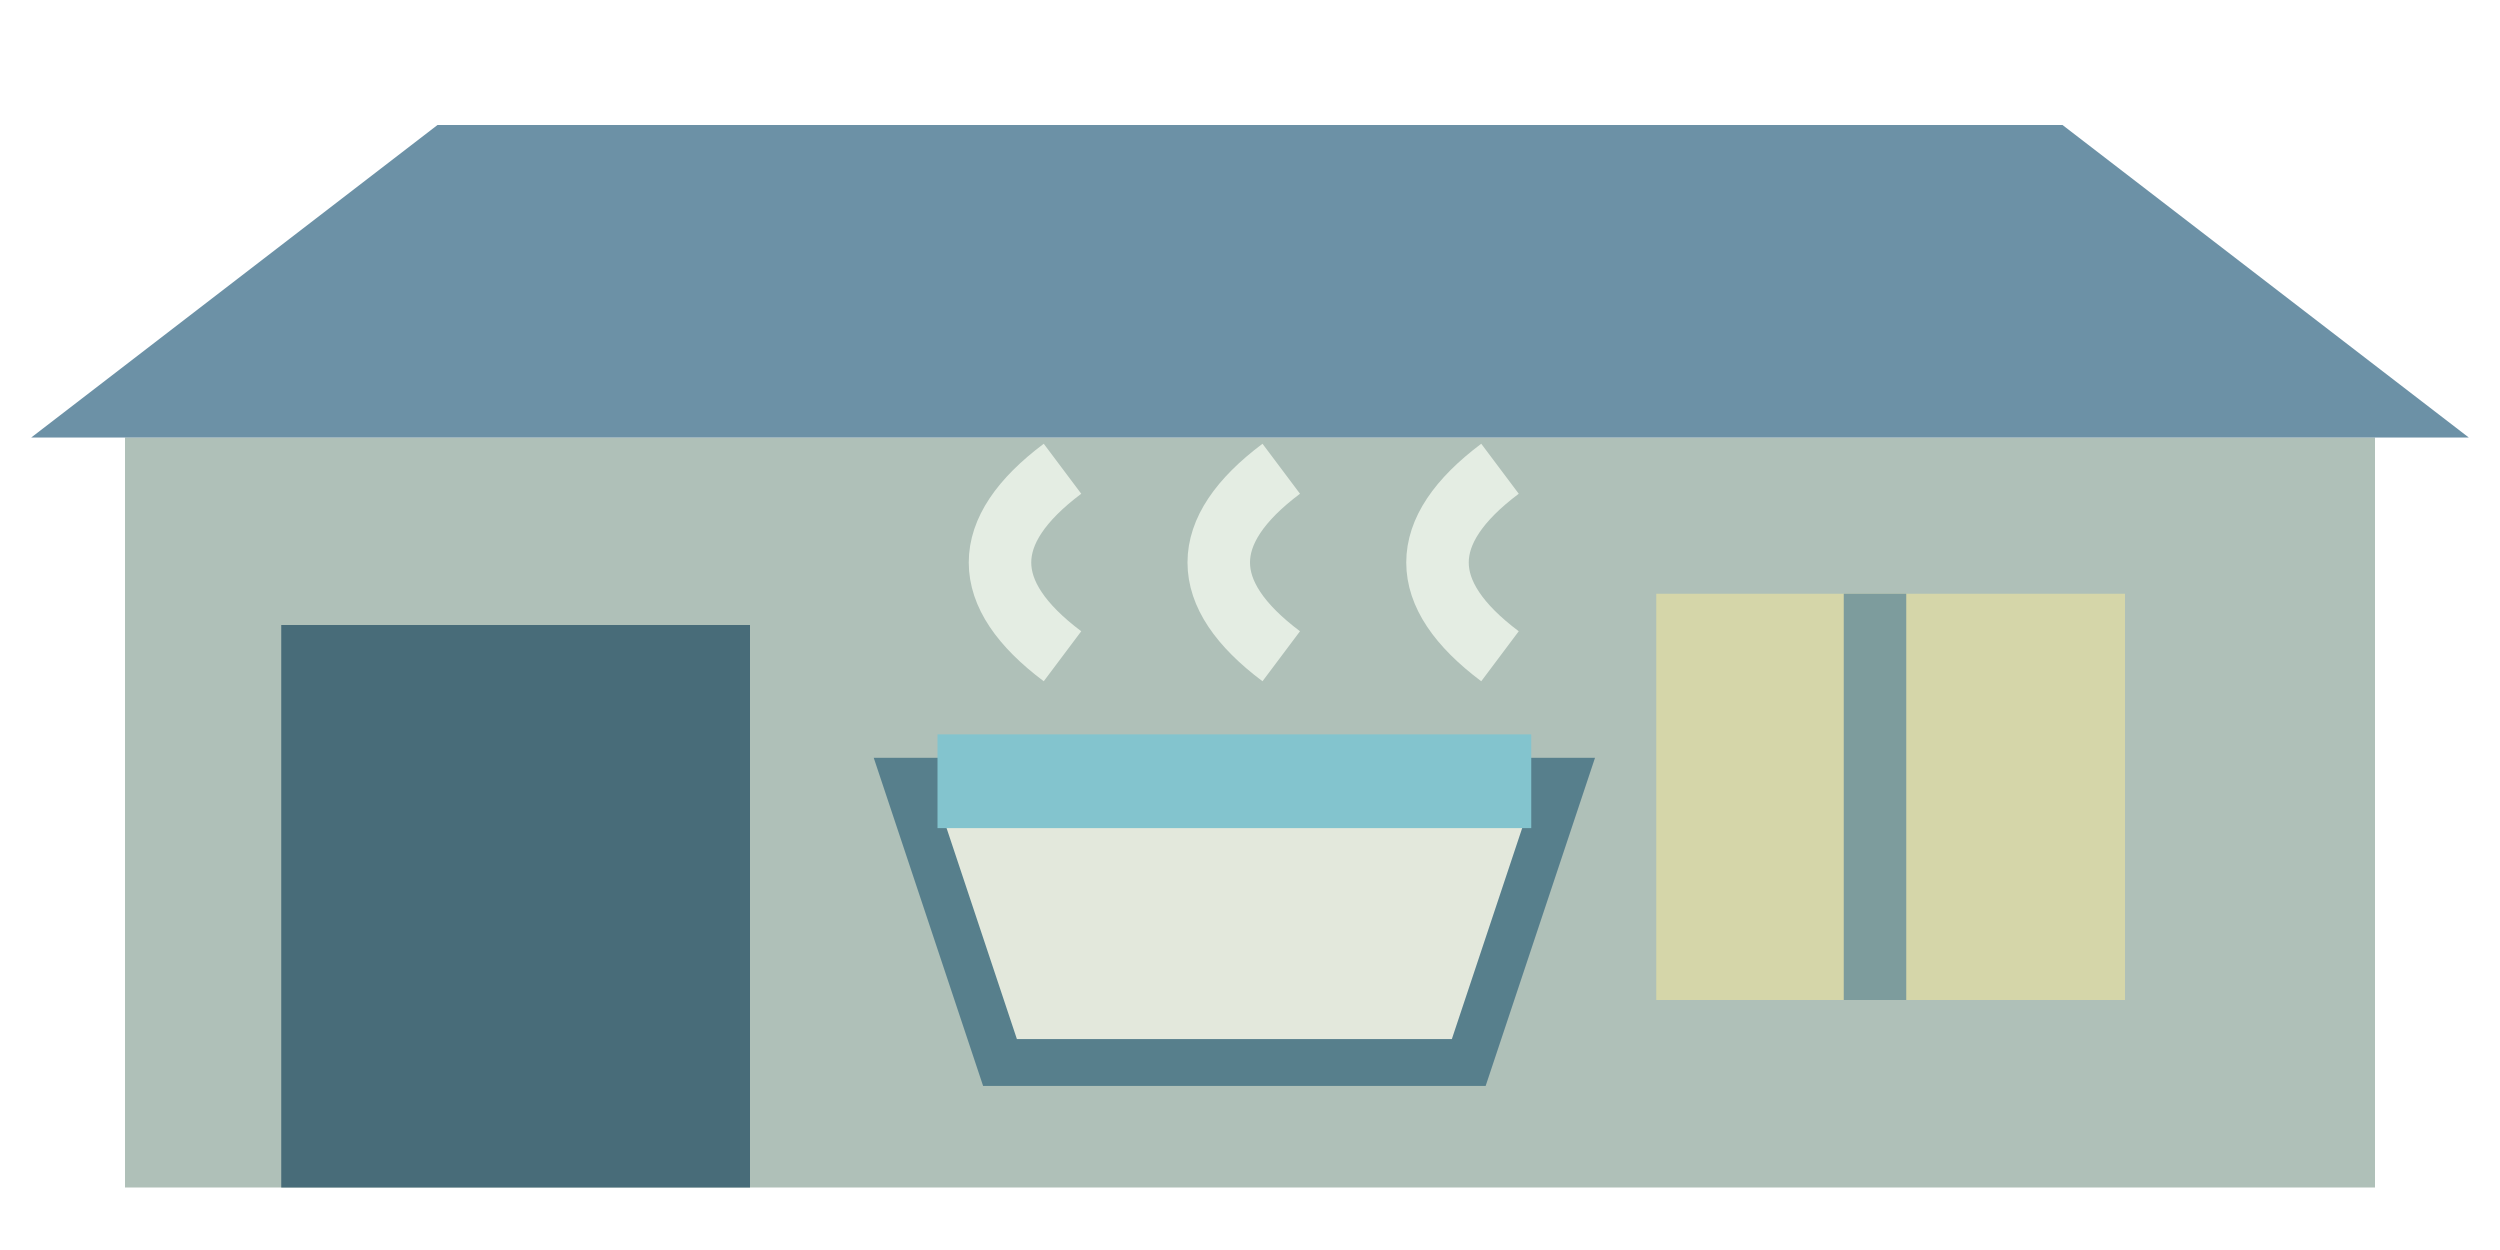
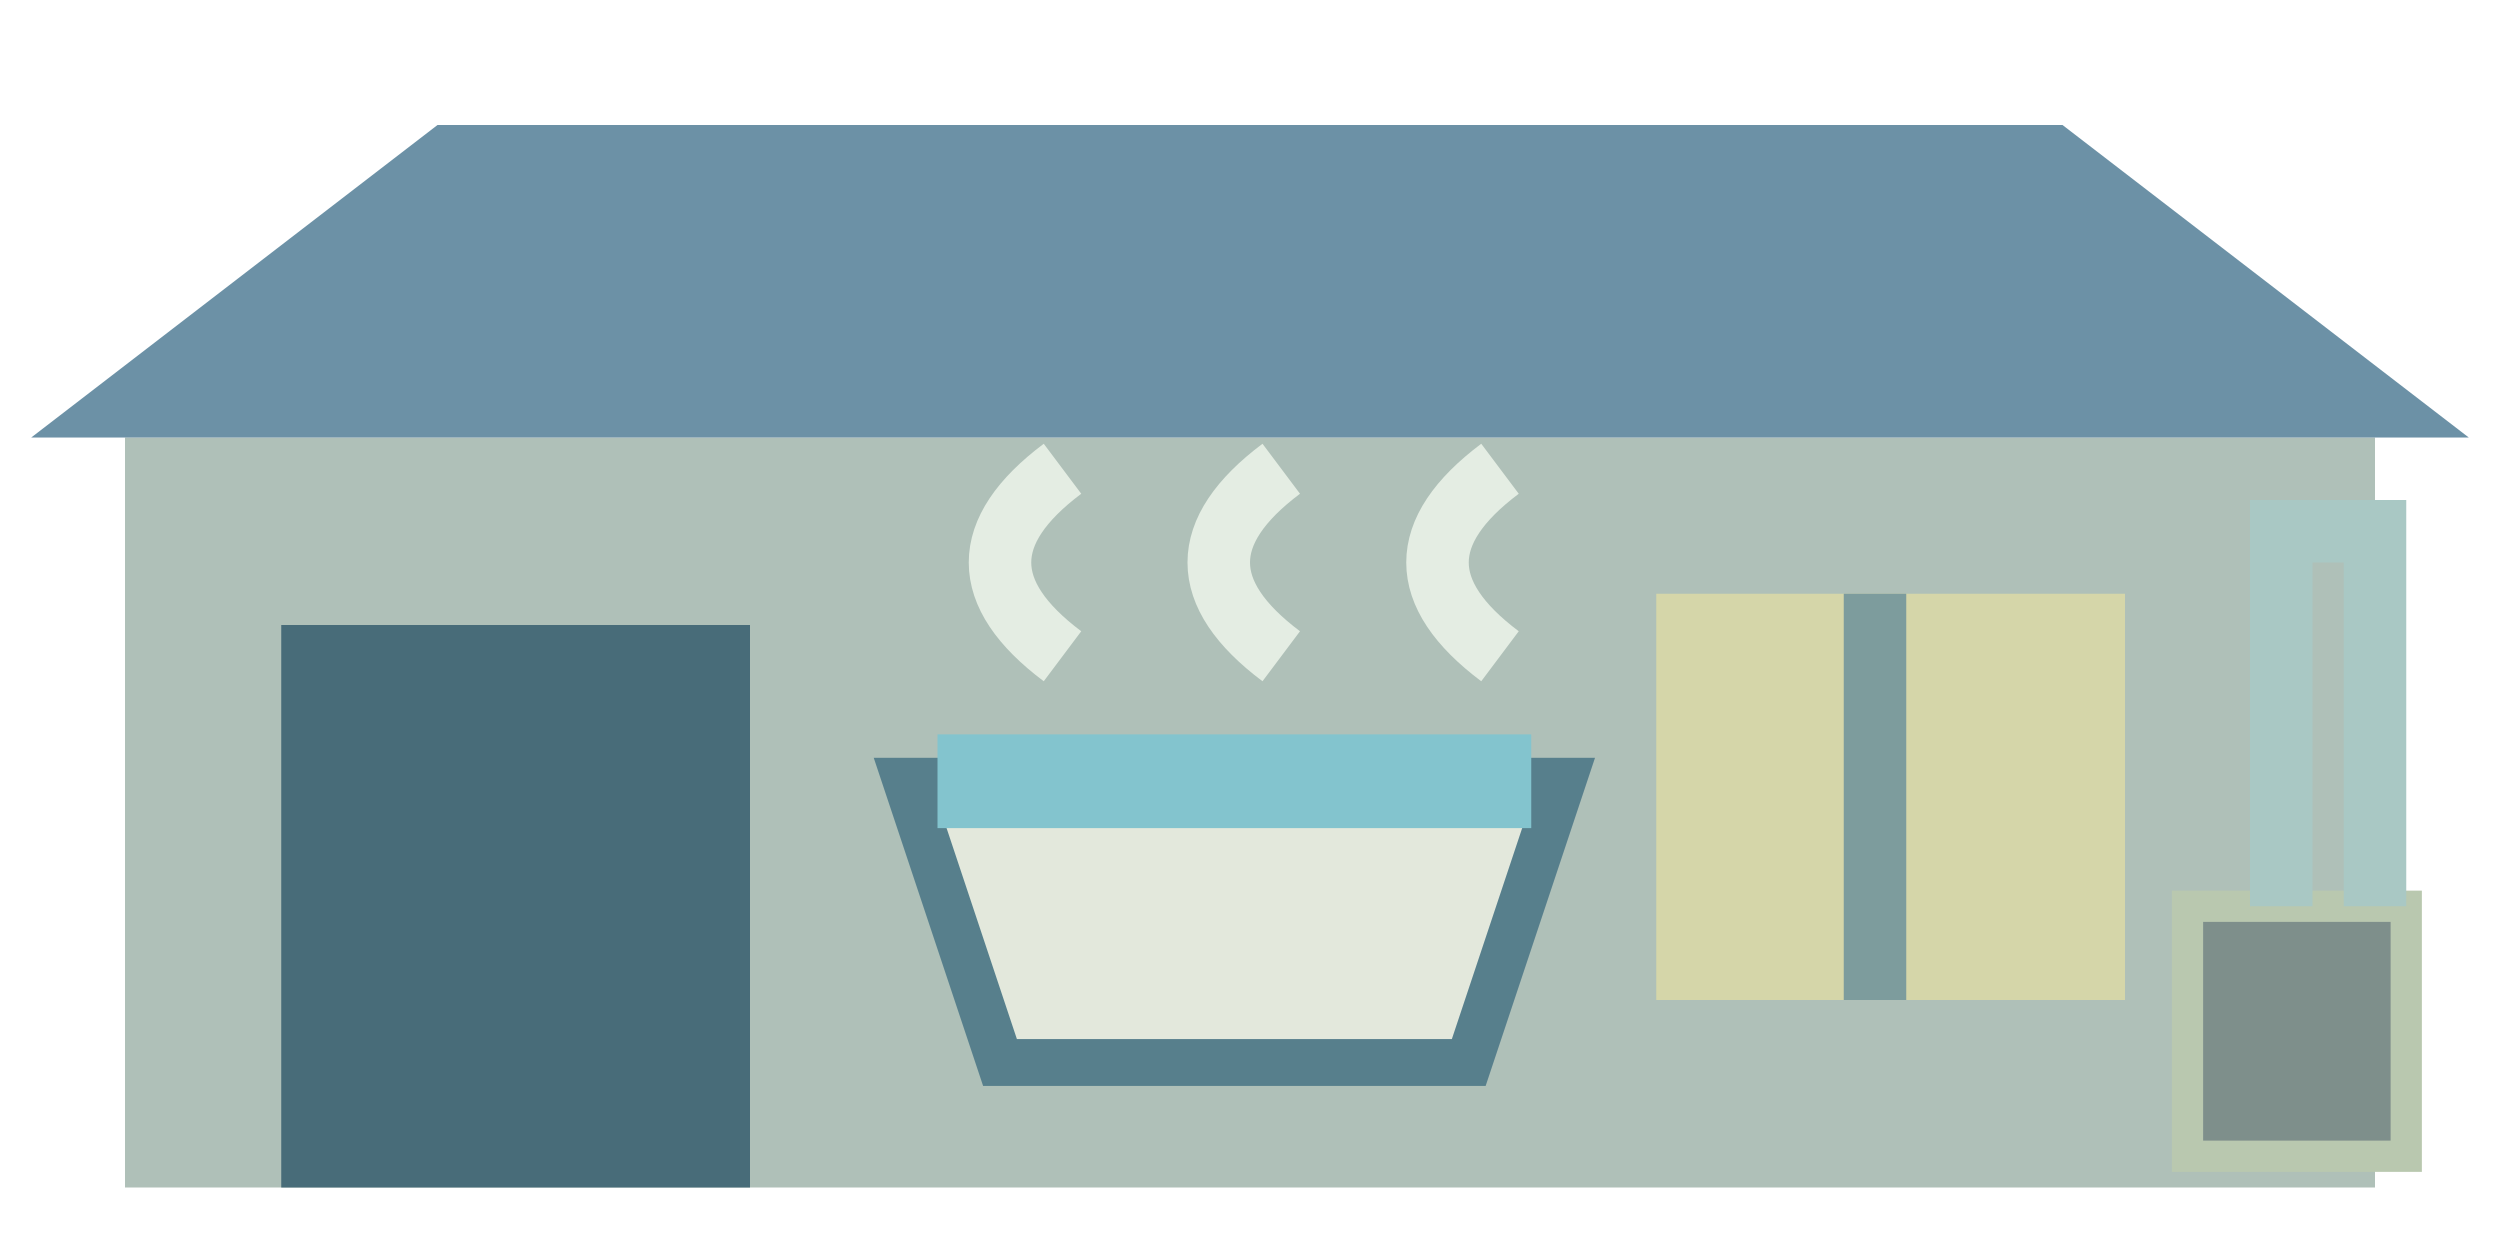
<svg xmlns="http://www.w3.org/2000/svg" width="80" height="40" viewBox="0 0 80 40">
  <path d="M4 14h72v24H4z" fill="#afc0b8" />
  <path d="M1 14 14 4h52l13 10z" fill="#6c91a6" />
  <path d="M9 20h15v18H9z" fill="#486c79" />
  <path d="M53 19h15v13H53z" fill="#d5d6a9" />
  <path d="M60 19v13" stroke="#7d9c9d" stroke-width="2" />
  <path d="M29 25h21l-3 9H32z" fill="#e3e8dc" stroke="#577f8c" stroke-width="1.5" />
  <path d="M30 25h19" stroke="#83c4ce" stroke-width="3" />
  <path d="M34 21q-4-3 0-6m7 6q-4-3 0-6m7 6q-4-3 0-6" fill="none" stroke="#e4ede3" stroke-width="2" />
+   <path d="M70 29h7v8h-7z" fill="#7e8f8b" stroke="#b9c8af" />
+   <path d="M73 29V17h3v12" fill="none" stroke="#a9c8c4" stroke-width="2" />
</svg>
